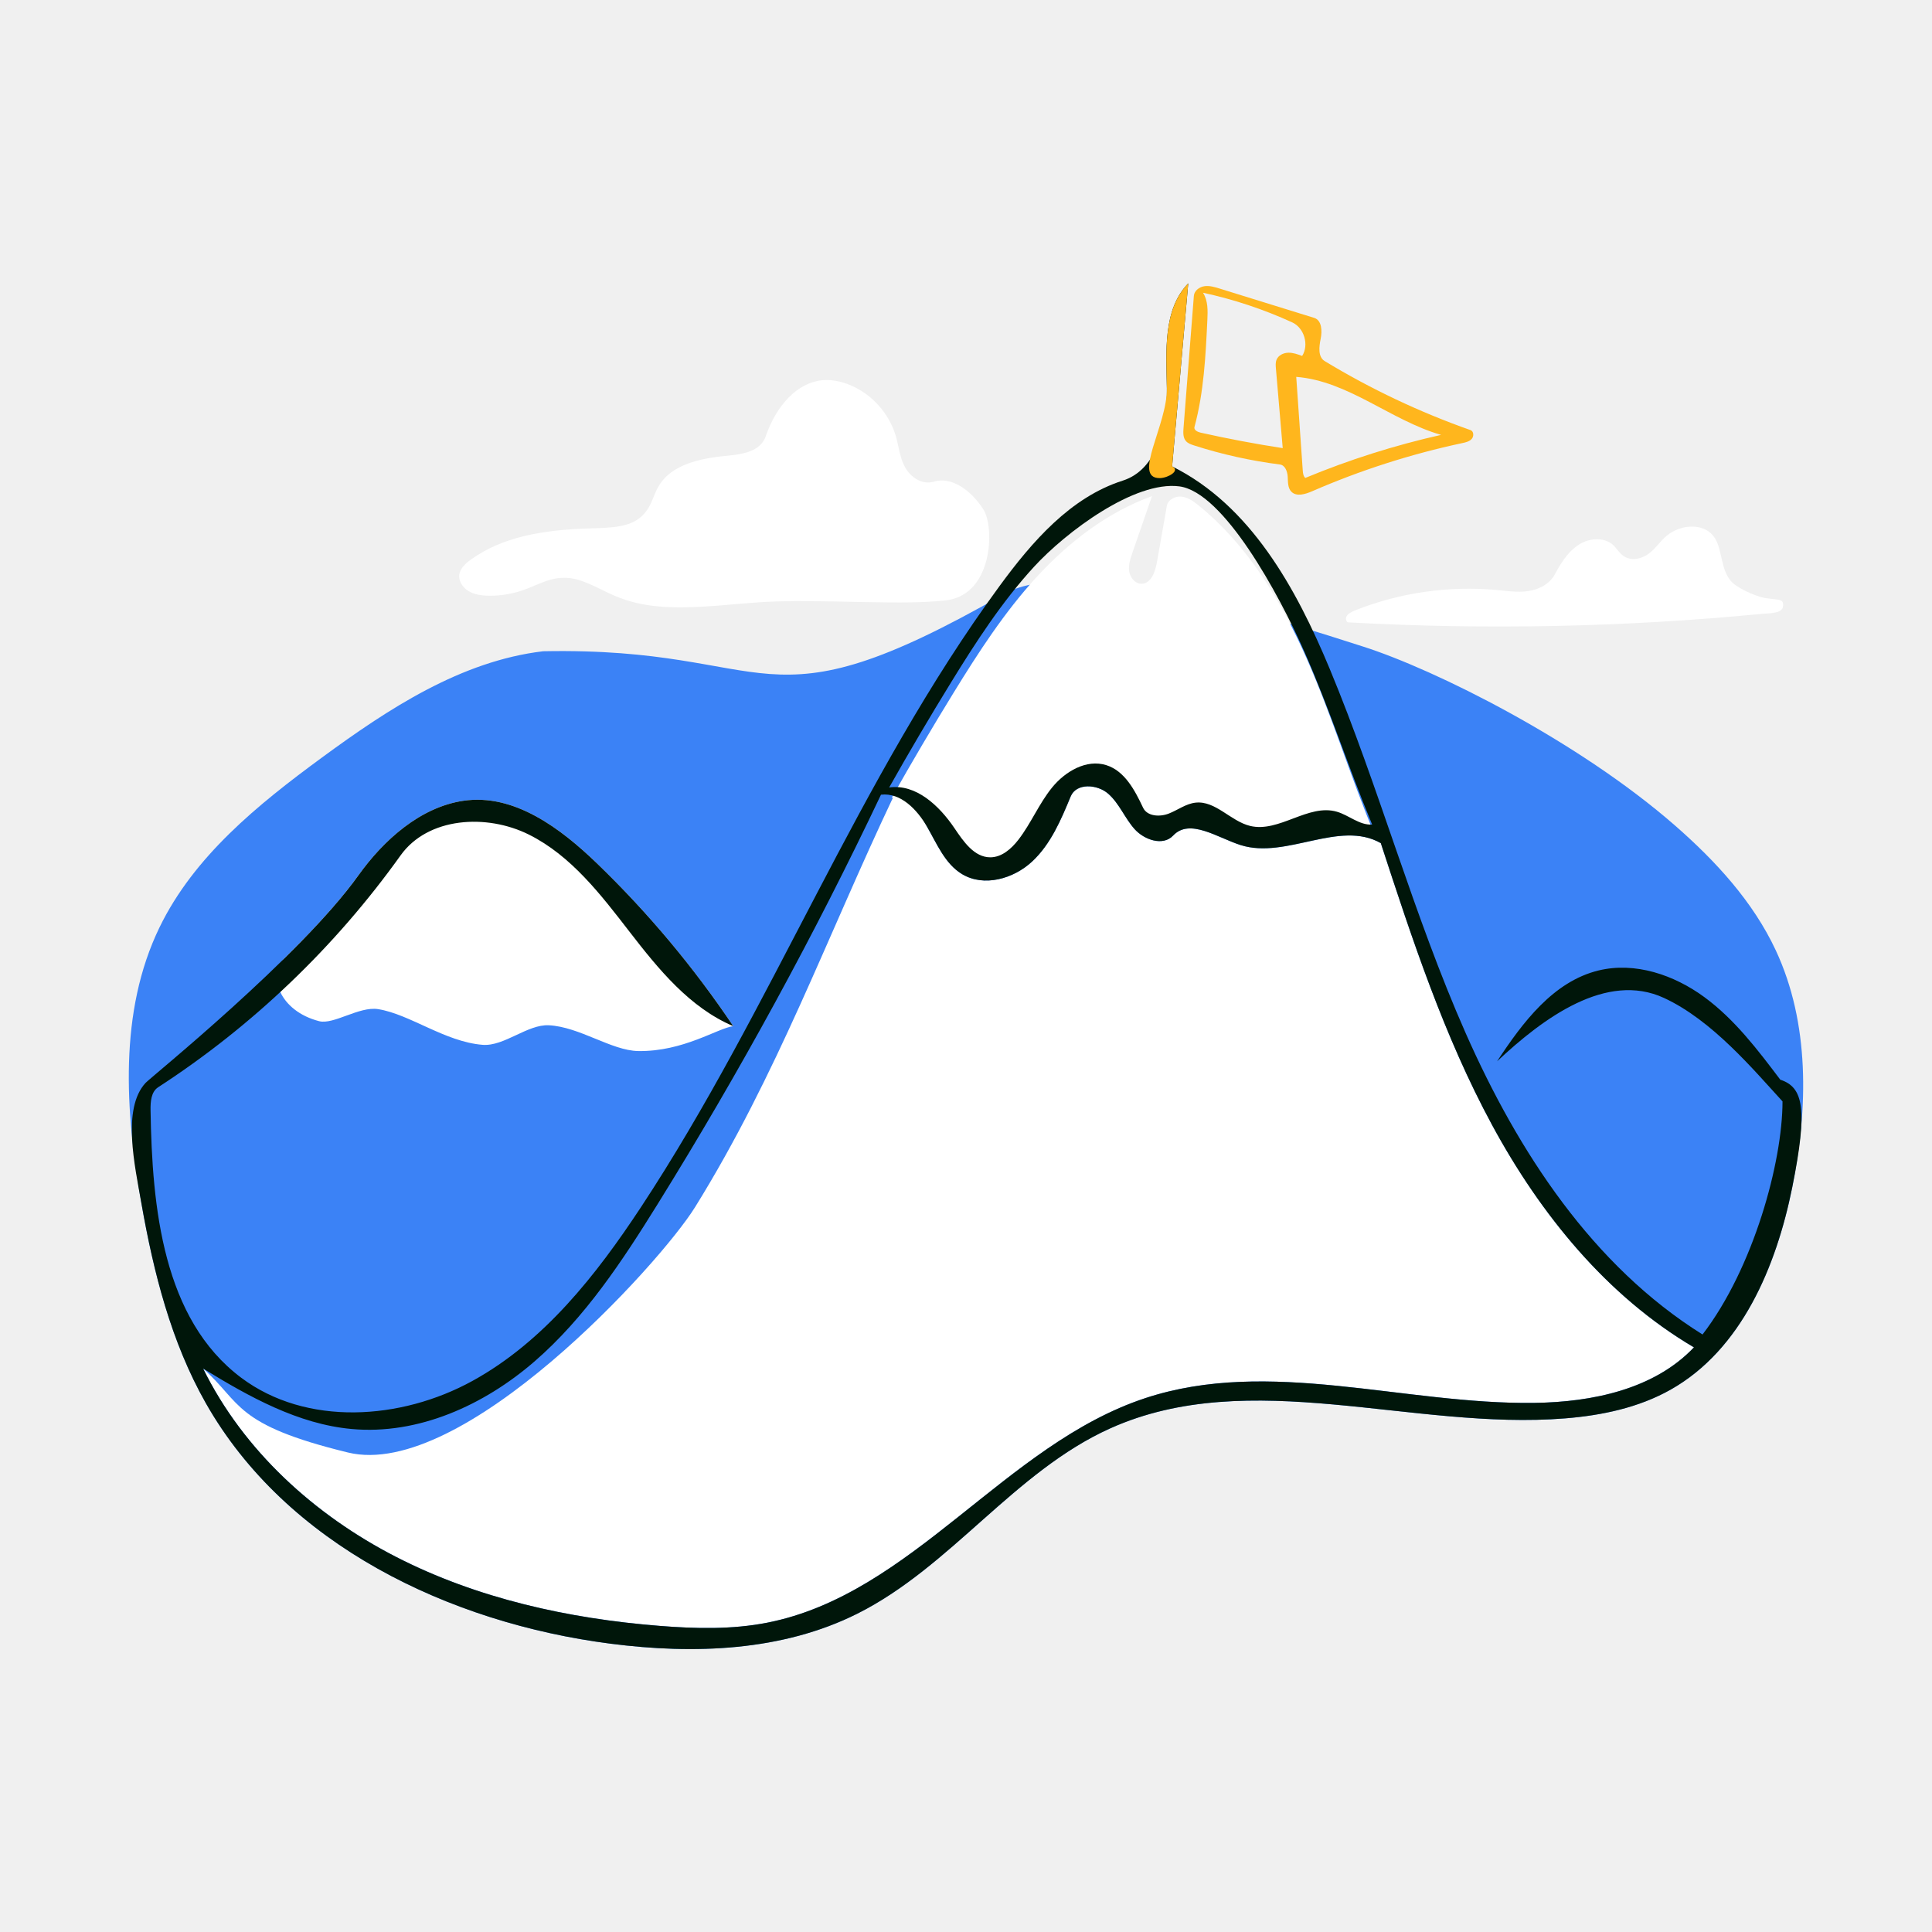
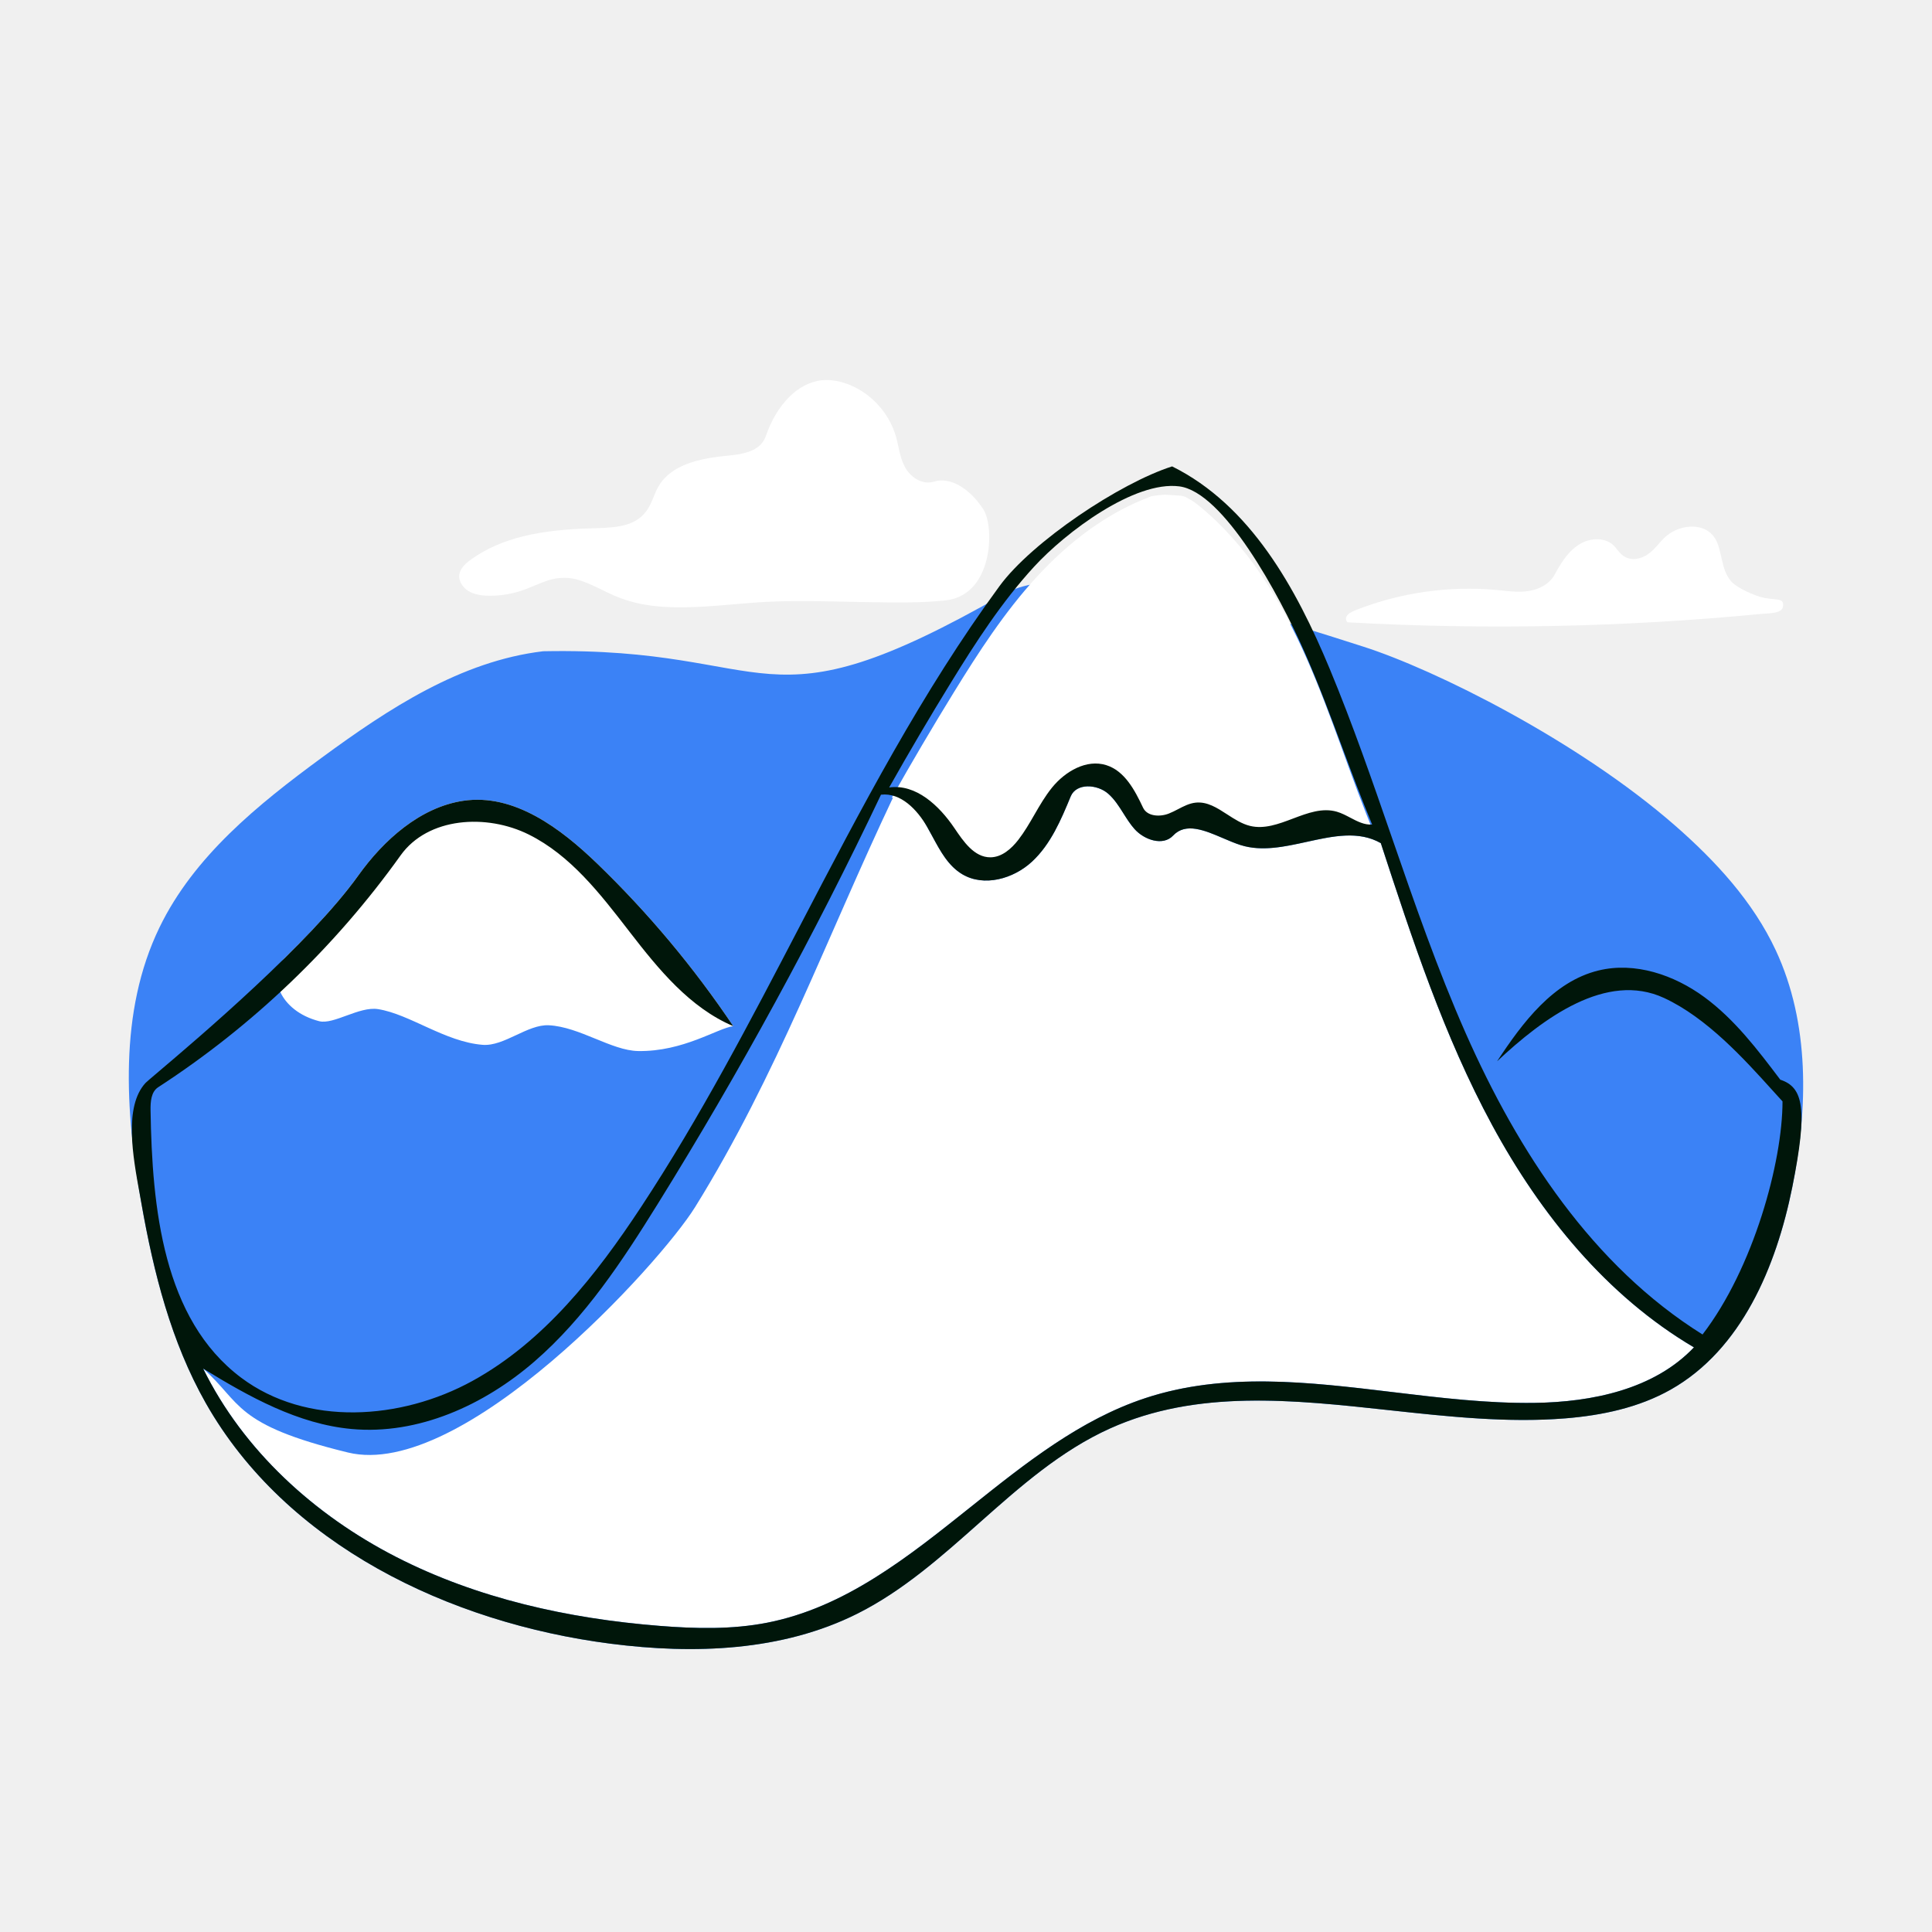
<svg xmlns="http://www.w3.org/2000/svg" width="750" height="750" viewBox="0 0 750 750" fill="none">
  <path fill-rule="evenodd" clip-rule="evenodd" d="M332.808 626.428C303.621 641.052 269.403 642.242 237.024 638.078C174.34 630.016 111.038 599.627 79.87 544.647C66.426 520.931 59.636 494.04 54.905 467.192C48.588 431.337 46.035 392.791 61.911 360.027C75.295 332.406 100.133 312.307 124.879 294.15C150.814 275.12 178.909 256.619 210.851 252.816C302.993 250.991 293.659 285.604 389.887 230.553C417.861 214.549 501.031 242.02 529.132 250.991C557.233 259.961 612.686 287.636 650.292 320.511C666.011 334.253 680.51 349.98 689.345 368.898C702.572 397.223 701.93 430.22 695.759 460.866C689.534 491.777 676.019 523.927 648.567 539.44C636.164 546.449 621.863 549.455 607.664 550.605C548.363 555.409 485.283 530.092 431.017 554.48C393.867 571.175 369.222 608.184 332.808 626.428Z" fill="#3B82F6" />
  <path fill-rule="evenodd" clip-rule="evenodd" d="M110.458 371.989C121.601 361.014 132.073 349.697 139.122 339.834C148.823 326.257 163.048 313.348 179.904 310.858C199.56 307.953 217.613 321.505 231.901 335.313C251.641 354.388 269.357 375.557 284.655 398.35C278.518 399.149 265.295 408.302 247.722 408.012C237.378 407.841 225.019 398.622 213.073 398.007C204.775 397.579 195.717 406.264 187.362 405.602C172.753 404.444 159.089 393.688 146.765 391.742C139.424 390.583 129.516 397.881 123.872 396.417C108.363 392.394 103.767 378.58 110.458 371.989Z" fill="white" />
  <path fill-rule="evenodd" clip-rule="evenodd" d="M444.598 542.754C492.757 526.875 544.943 545.278 595.648 544.598C618.112 544.297 642.125 539.34 657.59 523.043C623.717 503.1 598.007 471.385 579.28 436.825C560.552 402.266 548.24 364.668 536.028 327.306C519.96 318.144 499.278 333.638 481.641 328.066C472.629 325.218 461.865 317.483 455.398 324.376C451.494 328.536 444.223 326.089 440.425 321.83C436.628 317.572 434.513 311.912 430.231 308.142C425.949 304.371 417.822 303.896 415.643 309.169C411.871 318.297 407.895 327.725 400.663 334.451C393.431 341.177 381.965 344.424 373.494 339.345C366.878 335.378 363.755 327.658 359.901 320.975C356.047 314.292 354.543 308.283 346.879 309.169C320.991 363.713 301.664 417.332 269.816 468.625C256.131 490.666 179.562 574.687 135.071 563.859C90.58 553.03 93.881 544.598 78.857 531.283C94.507 563.124 122.155 588.176 153.723 604.369C185.292 620.562 220.649 628.348 256.017 631.16C269.973 632.27 284.127 632.619 297.864 629.92C354.161 618.855 390.11 560.72 444.598 542.754Z" fill="white" />
  <path fill-rule="evenodd" clip-rule="evenodd" d="M396.319 330.011C401.252 323.637 404.335 315.969 409.418 309.714C414.501 303.459 422.755 298.611 430.444 301.026C437.6 303.274 441.536 310.741 444.727 317.529C446.329 320.937 451.198 321.2 454.707 319.834C458.216 318.467 461.371 315.996 465.115 315.588C472.861 314.742 478.695 322.766 486.264 324.614C497.528 327.363 508.851 315.868 519.983 319.112C524.693 320.485 528.771 324.423 533.666 324.087C524.251 301.519 517.16 278.019 507.275 255.653C497.391 233.287 484.355 211.7 465.377 196.28C463.426 194.694 461.29 193.124 458.796 192.806C456.302 192.488 453.413 193.905 452.976 196.381C451.677 203.742 450.377 211.103 449.078 218.464C448.435 222.108 446.736 226.683 443.036 226.614C440.571 226.568 438.678 224.151 438.339 221.709C437.999 219.266 438.818 216.828 439.624 214.498C442.151 207.197 444.678 199.897 447.205 192.596C429.868 198.852 414.84 210.464 402.383 224.049C389.926 237.633 379.851 253.203 370.195 268.902C361.927 282.344 353.918 295.945 346.173 309.695C356.559 308.221 365.605 316.749 371.481 325.439C374.997 330.638 379.184 336.832 385.46 336.809C389.885 336.793 393.61 333.51 396.319 330.011Z" fill="white" />
-   <path fill-rule="evenodd" clip-rule="evenodd" d="M463.493 172.904C462.343 172.535 461.136 172.115 460.353 171.196C459.226 169.873 459.301 167.939 459.437 166.207C460.777 149.086 462.118 131.966 463.458 114.846C463.614 112.862 465.56 111.4 467.528 111.107C469.496 110.814 471.476 111.41 473.377 111.999C485.637 115.799 497.897 119.599 510.157 123.399C513.15 124.326 513.309 128.48 512.679 131.548C512.049 134.617 511.576 138.557 514.255 140.181C532.135 151.021 551.134 160.013 570.853 166.968C572.128 167.418 572.222 169.356 571.331 170.373C570.441 171.39 569.02 171.718 567.698 172C547.678 176.272 528.088 182.555 509.318 190.726C506.692 191.869 503.263 192.914 501.281 190.847C499.87 189.376 500.006 187.076 499.886 185.042C499.767 183.007 498.869 180.571 496.848 180.314C485.533 178.876 474.352 176.392 463.493 172.904M505.496 138.179C508.239 133.835 506.284 127.27 501.612 125.135C490.532 120.071 478.903 116.209 466.995 113.637C468.974 116.69 468.869 120.596 468.694 124.231C468.024 138.187 467.334 152.271 463.69 165.76C463.375 166.926 464.876 167.685 466.055 167.949C476.616 170.31 487.256 172.318 497.951 173.966C497.07 163.659 496.189 153.351 495.308 143.043C495.21 141.897 495.119 140.701 495.556 139.637C496.263 137.913 498.225 136.977 500.088 136.924C501.95 136.871 503.75 137.529 505.496 138.179M503.2 146.303C504.041 158.398 504.883 170.493 505.724 182.587C505.798 183.647 505.922 184.818 506.706 185.536C523.754 178.459 541.415 172.859 559.427 168.82C539.909 163.216 523.444 147.886 503.2 146.303Z" fill="#FFB61D" />
-   <path fill-rule="evenodd" clip-rule="evenodd" d="M332.808 626.428C303.621 641.052 269.403 642.242 237.024 638.078C174.34 630.016 111.039 599.627 79.87 544.647C66.426 520.931 59.636 494.04 54.905 467.192C52.31 452.463 47.27 430.403 56.499 420.391C58.561 418.154 116.493 371.5 139.122 339.834C148.823 326.257 163.048 313.348 179.904 310.858C199.56 307.953 217.613 321.505 231.901 335.313C251.641 354.388 269.357 375.557 284.655 398.35C267.797 391.188 255.664 376.304 244.466 361.809C233.268 347.315 221.697 332.149 205.303 323.98C188.909 315.812 166.143 317.172 155.495 332.076C130.118 367.598 98.016 398.299 61.397 422.067C58.642 423.855 58.394 427.72 58.445 431.003C59.04 468.9 63.277 512.058 93.595 534.805C118.917 553.804 155.675 551.325 183.413 536.068C211.151 520.811 231.437 495.005 248.853 468.569C299.94 391.023 333.113 302.385 388.023 227.497C400.646 210.281 415.517 193.065 435.854 186.575C449.425 182.245 453.229 164.929 452.979 150.687C452.73 136.445 451.382 120.252 461.271 110C459.187 133.684 457.103 157.368 455.018 181.052C485.393 196.132 503.133 228.239 516.154 259.552C535.488 306.049 548.613 354.991 568.968 401.051C589.323 447.111 618.216 491.368 660.926 518.046C680.696 492.308 691.97 451.105 691.97 427.558C680.696 415.271 664.681 396.048 645.945 387.393C623.61 377.076 599.107 395.164 581.164 411.999C591.081 396.904 602.986 381.016 620.533 376.741C634.697 373.29 649.857 378.437 661.61 387.065C673.362 395.692 682.322 407.501 691.108 419.135C699.991 422.067 701.93 430.22 695.759 460.866C689.534 491.777 676.019 523.927 648.567 539.44C636.164 546.449 621.863 549.455 607.664 550.605C548.363 555.409 485.283 530.092 431.017 554.48C393.867 571.175 369.222 608.184 332.808 626.428ZM444.598 542.754C492.757 526.875 544.943 545.277 595.648 544.598C618.112 544.297 642.125 539.339 657.59 523.043C623.717 503.1 598.007 471.385 579.28 436.825C560.552 402.266 548.24 364.668 536.028 327.306C519.96 318.144 499.278 333.638 481.641 328.066C472.629 325.218 461.865 317.483 455.398 324.376C451.494 328.536 444.223 326.088 440.425 321.83C436.628 317.572 434.513 311.912 430.231 308.142C425.949 304.371 417.822 303.896 415.643 309.169C411.871 318.297 407.895 327.725 400.663 334.451C393.431 341.177 381.965 344.424 373.494 339.345C366.878 335.378 363.755 327.658 359.901 320.975C356.047 314.292 349.663 307.61 341.999 308.496C316.111 363.039 287.152 416.125 255.305 467.418C241.619 489.459 227.135 511.48 207.534 528.477C187.934 545.475 162.338 557.101 136.502 554.737C115.653 552.829 96.715 542.211 78.857 531.283C94.507 563.124 122.155 588.176 153.723 604.369C185.292 620.562 220.649 628.348 256.017 631.16C269.973 632.27 284.127 632.619 297.864 629.919C354.161 618.855 390.11 560.719 444.598 542.754ZM395.319 326.011C400.252 319.637 403.335 311.969 408.418 305.714C413.501 299.459 421.755 294.61 429.444 297.026C436.6 299.274 440.536 306.74 443.727 313.528C445.329 316.937 450.198 317.2 453.707 315.834C457.216 314.467 460.372 311.996 464.115 311.588C471.861 310.742 477.695 318.766 485.264 320.614C496.528 323.363 507.851 311.868 518.983 315.112C523.694 316.485 527.771 320.423 532.666 320.087C523.251 297.519 516.212 275.298 506.327 252.932C496.443 230.566 474.972 191.012 457.796 188.806C440.425 186.575 413.84 206.464 401.383 220.049C388.926 233.633 378.851 249.202 369.195 264.902C360.927 278.344 352.918 291.945 345.173 305.695C355.559 304.221 364.605 312.749 370.481 321.439C373.997 326.638 378.184 332.832 384.46 332.809C388.885 332.793 392.61 329.51 395.319 326.011Z" fill="#00160A" />
+   <path fill-rule="evenodd" clip-rule="evenodd" d="M237.024 638.078C269.403 642.242 303.621 641.052 332.808 626.428C350.354 617.637 365.167 604.49 379.963 591.358C395.875 577.236 411.767 563.131 431.017 554.48C464.734 539.327 501.853 543.363 539.354 547.44C562.21 549.924 585.208 552.425 607.664 550.605C621.863 549.455 636.164 546.449 648.567 539.44C676.019 523.927 689.534 491.777 695.759 460.866C701.93 430.22 699.991 422.067 691.108 419.135C682.322 407.501 673.362 395.692 661.61 387.065C649.857 378.437 634.697 373.29 620.533 376.741C602.986 381.016 591.081 396.904 581.164 411.999C599.107 395.164 623.61 377.076 645.945 387.393C662.61 395.092 677.122 411.15 688.06 423.252C689.419 424.757 690.724 426.2 691.97 427.558C691.97 451.105 680.696 492.308 660.926 518.046C618.216 491.369 589.323 447.111 568.968 401.051C558.01 376.255 549.148 350.625 540.284 324.99C532.683 303.006 525.08 281.018 516.154 259.552C503.133 228.239 485.393 196.132 455.018 181.052C434.681 187.542 400.646 210.281 388.023 227.497C357.849 268.649 334.239 313.953 310.614 359.287C291.246 396.451 271.867 433.636 248.853 468.57C231.437 495.005 211.151 520.811 183.413 536.068C155.675 551.325 118.917 553.804 93.595 534.805C63.277 512.058 59.04 468.9 58.445 431.003C58.394 427.72 58.642 423.855 61.397 422.067C98.016 398.299 130.118 367.598 155.495 332.076C166.143 317.172 188.909 315.812 205.303 323.98C221.466 332.034 232.941 346.89 243.992 361.197L244.466 361.81C255.664 376.304 267.797 391.188 284.655 398.35C269.357 375.557 251.641 354.388 231.901 335.313C217.613 321.505 199.56 307.954 179.904 310.858C163.048 313.348 148.823 326.257 139.122 339.834C120.231 366.269 76.738 403.148 61.684 415.913L61.684 415.914C58.705 418.44 56.84 420.021 56.499 420.391C48.045 429.562 51.564 448.842 54.209 463.337L54.21 463.337C54.452 464.666 54.687 465.955 54.905 467.192C59.636 494.04 66.426 520.931 79.87 544.647C111.039 599.627 174.34 630.016 237.024 638.078ZM444.598 542.754C475.483 532.571 508.023 536.486 540.767 540.427C559.082 542.63 577.46 544.842 595.648 544.598C618.112 544.297 642.125 539.34 657.59 523.043C623.717 503.1 598.007 471.385 579.28 436.825C560.552 402.266 548.24 364.668 536.028 327.306C527.402 322.388 517.446 324.575 507.346 326.794C498.632 328.708 489.81 330.646 481.641 328.066C479.438 327.37 477.13 326.381 474.806 325.386C467.623 322.311 460.284 319.168 455.398 324.376C451.494 328.536 444.223 326.089 440.425 321.83C438.781 319.986 437.452 317.879 436.125 315.776L436.125 315.776C434.389 313.023 432.658 310.279 430.231 308.142C425.949 304.371 417.822 303.896 415.643 309.169C411.871 318.297 407.895 327.725 400.663 334.451C393.431 341.177 381.965 344.424 373.494 339.345C368.132 336.13 365.064 330.449 362.042 324.854C361.335 323.545 360.631 322.241 359.901 320.975C356.047 314.292 349.663 307.61 341.999 308.496C316.111 363.039 287.152 416.125 255.305 467.418C241.619 489.459 227.135 511.48 207.534 528.477C187.934 545.475 162.338 557.101 136.502 554.737C115.653 552.829 96.715 542.211 78.857 531.283C94.507 563.124 122.155 588.176 153.723 604.369C185.292 620.562 220.649 628.348 256.017 631.16C269.973 632.27 284.127 632.619 297.864 629.92C327.999 623.997 352.303 604.588 376.741 585.072C397.958 568.128 419.276 551.103 444.598 542.754ZM401.568 316.241C399.627 319.596 397.686 322.952 395.319 326.011C392.61 329.51 388.885 332.793 384.46 332.809C378.186 332.832 374.001 326.643 370.486 321.445L370.481 321.439C364.605 312.749 355.559 304.221 345.173 305.695C352.918 291.945 360.927 278.344 369.195 264.902C378.851 249.203 388.926 233.633 401.383 220.049C413.84 206.464 440.425 186.575 457.796 188.806C474.972 191.012 496.443 230.566 506.327 252.932C511.804 265.324 516.407 277.671 521.025 290.058C524.741 300.027 528.468 310.023 532.666 320.087C529.637 320.295 526.921 318.866 524.175 317.422C522.483 316.532 520.779 315.635 518.983 315.112C513.331 313.465 507.631 315.617 501.913 317.776C496.369 319.869 490.81 321.967 485.264 320.614C482.09 319.839 479.22 317.978 476.387 316.14C472.465 313.596 468.612 311.097 464.115 311.588C461.69 311.852 459.513 312.982 457.326 314.117C456.136 314.734 454.944 315.352 453.707 315.834C450.198 317.2 445.329 316.937 443.727 313.529C440.536 306.741 436.6 299.274 429.444 297.026C421.755 294.611 413.501 299.459 408.418 305.714C405.774 308.968 403.671 312.604 401.568 316.241Z" fill="#00160A" />
  <path fill-rule="evenodd" clip-rule="evenodd" d="M329.99 149.473C338.445 152.977 345.162 160.474 347.743 169.252L347.873 169.708C348.059 170.38 348.209 170.991 348.417 171.919L348.88 174.024C349.659 177.519 350.185 179.214 351.241 181.195C353.517 185.468 358.088 188.194 362.255 187.057L362.505 186.984C368.951 184.975 376.511 189.679 381.716 197.702C384.133 201.428 384.83 210.091 382.92 217.491C380.612 226.433 375.195 232.24 366.874 233.096L365.942 233.189C358.279 233.927 350.657 234.015 334.939 233.717L323.462 233.482C311.625 233.258 304.158 233.279 297.109 233.663L294.344 233.833C292.37 233.965 290.489 234.113 287.414 234.372L278.94 235.085C260.585 236.531 249.425 235.838 238.776 231.356L238.306 231.156C237.416 230.771 236.527 230.359 235.361 229.794L232.727 228.506C225.921 225.206 222.508 224.105 217.962 224.344C214.854 224.507 212.53 225.231 207.71 227.241L205.578 228.129C204.734 228.475 204.145 228.703 203.471 228.948C199.212 230.491 194.68 231.28 190.151 231.267C186.64 231.256 183.934 230.71 181.808 229.407C179.422 227.945 177.957 225.334 178.305 223.014C178.624 220.891 180.253 218.994 183.182 216.949C194.814 208.825 209.356 205.622 230.014 205.087L230.855 205.067C241.453 204.831 246.817 203.572 250.694 198.671C251.793 197.282 252.439 196.038 253.488 193.508L254.3 191.535C254.711 190.559 255.002 189.939 255.362 189.276C259.385 181.876 268.053 178.344 281.356 177.004L282.559 176.889C290.529 176.179 295.379 174.33 297.19 169.539L297.288 169.27C301.441 157.293 309.529 148.588 319.064 147.62C322.391 147.283 325.95 147.878 329.505 149.277L329.99 149.473Z" fill="white" />
  <path fill-rule="evenodd" clip-rule="evenodd" d="M664.983 207.913C666.503 209.803 667.151 211.582 668.075 215.711L668.368 217.02C669.342 221.287 670.117 223.318 671.954 225.599C673.439 227.443 678.63 230.258 683.11 231.646L683.521 231.769C684.592 232.078 685.491 232.235 687.062 232.414L689.131 232.636C691.771 232.949 692.203 233.324 692.203 234.933C692.203 236.89 690.786 237.711 687.215 238.066L686.303 238.144L684.019 238.299C683.909 238.308 683.806 238.316 683.706 238.325L683.41 238.352C630.231 243.462 576.666 244.546 523.324 241.59C522.715 241.556 522.213 240.227 522.704 239.319C523.258 238.296 524.356 237.603 526.556 236.742C543.731 230.023 562.479 227.358 580.846 229.017L583.092 229.239L584.949 229.429C585.383 229.472 585.742 229.504 586.139 229.537C588.968 229.772 591.173 229.77 593.328 229.444C597.813 228.767 601.695 226.485 603.577 222.969C606.733 217.071 609.54 213.461 613.275 211.208C617.681 208.549 623.398 208.709 626.47 211.805L626.649 211.99C626.797 212.148 626.946 212.317 627.129 212.536L627.705 213.242C628.992 214.842 629.677 215.543 630.812 216.178C633.606 217.741 637.244 217.033 640.121 214.862C641.178 214.064 641.953 213.313 643.235 211.89L644.835 210.093C645.299 209.579 645.628 209.234 646.008 208.86C651.497 203.47 660.871 202.801 664.983 207.913Z" fill="white" />
-   <path fill-rule="evenodd" clip-rule="evenodd" d="M452.979 150.687C452.73 136.445 451.383 120.252 461.272 110C459.187 133.684 457.103 157.368 455.019 181.052C458.403 182.732 453.355 185.543 450.296 185.6C439.338 185.802 453.229 164.929 452.979 150.687Z" fill="#FFB61D" />
+   <path d="M453.5 224L442.5 228L437 223.5V215.5L441.5 203L443.5 195L446 193L446.75 192.75C447.249 192.584 447.763 192.471 448.286 192.413L450.806 192.133C451.601 192.044 452.401 192.027 453.198 192.08L458.083 192.406C459.015 192.468 459.922 192.741 460.733 193.205C462.054 193.96 462.666 195.537 462.2 196.985L453.5 224Z" fill="white" />
</svg>
